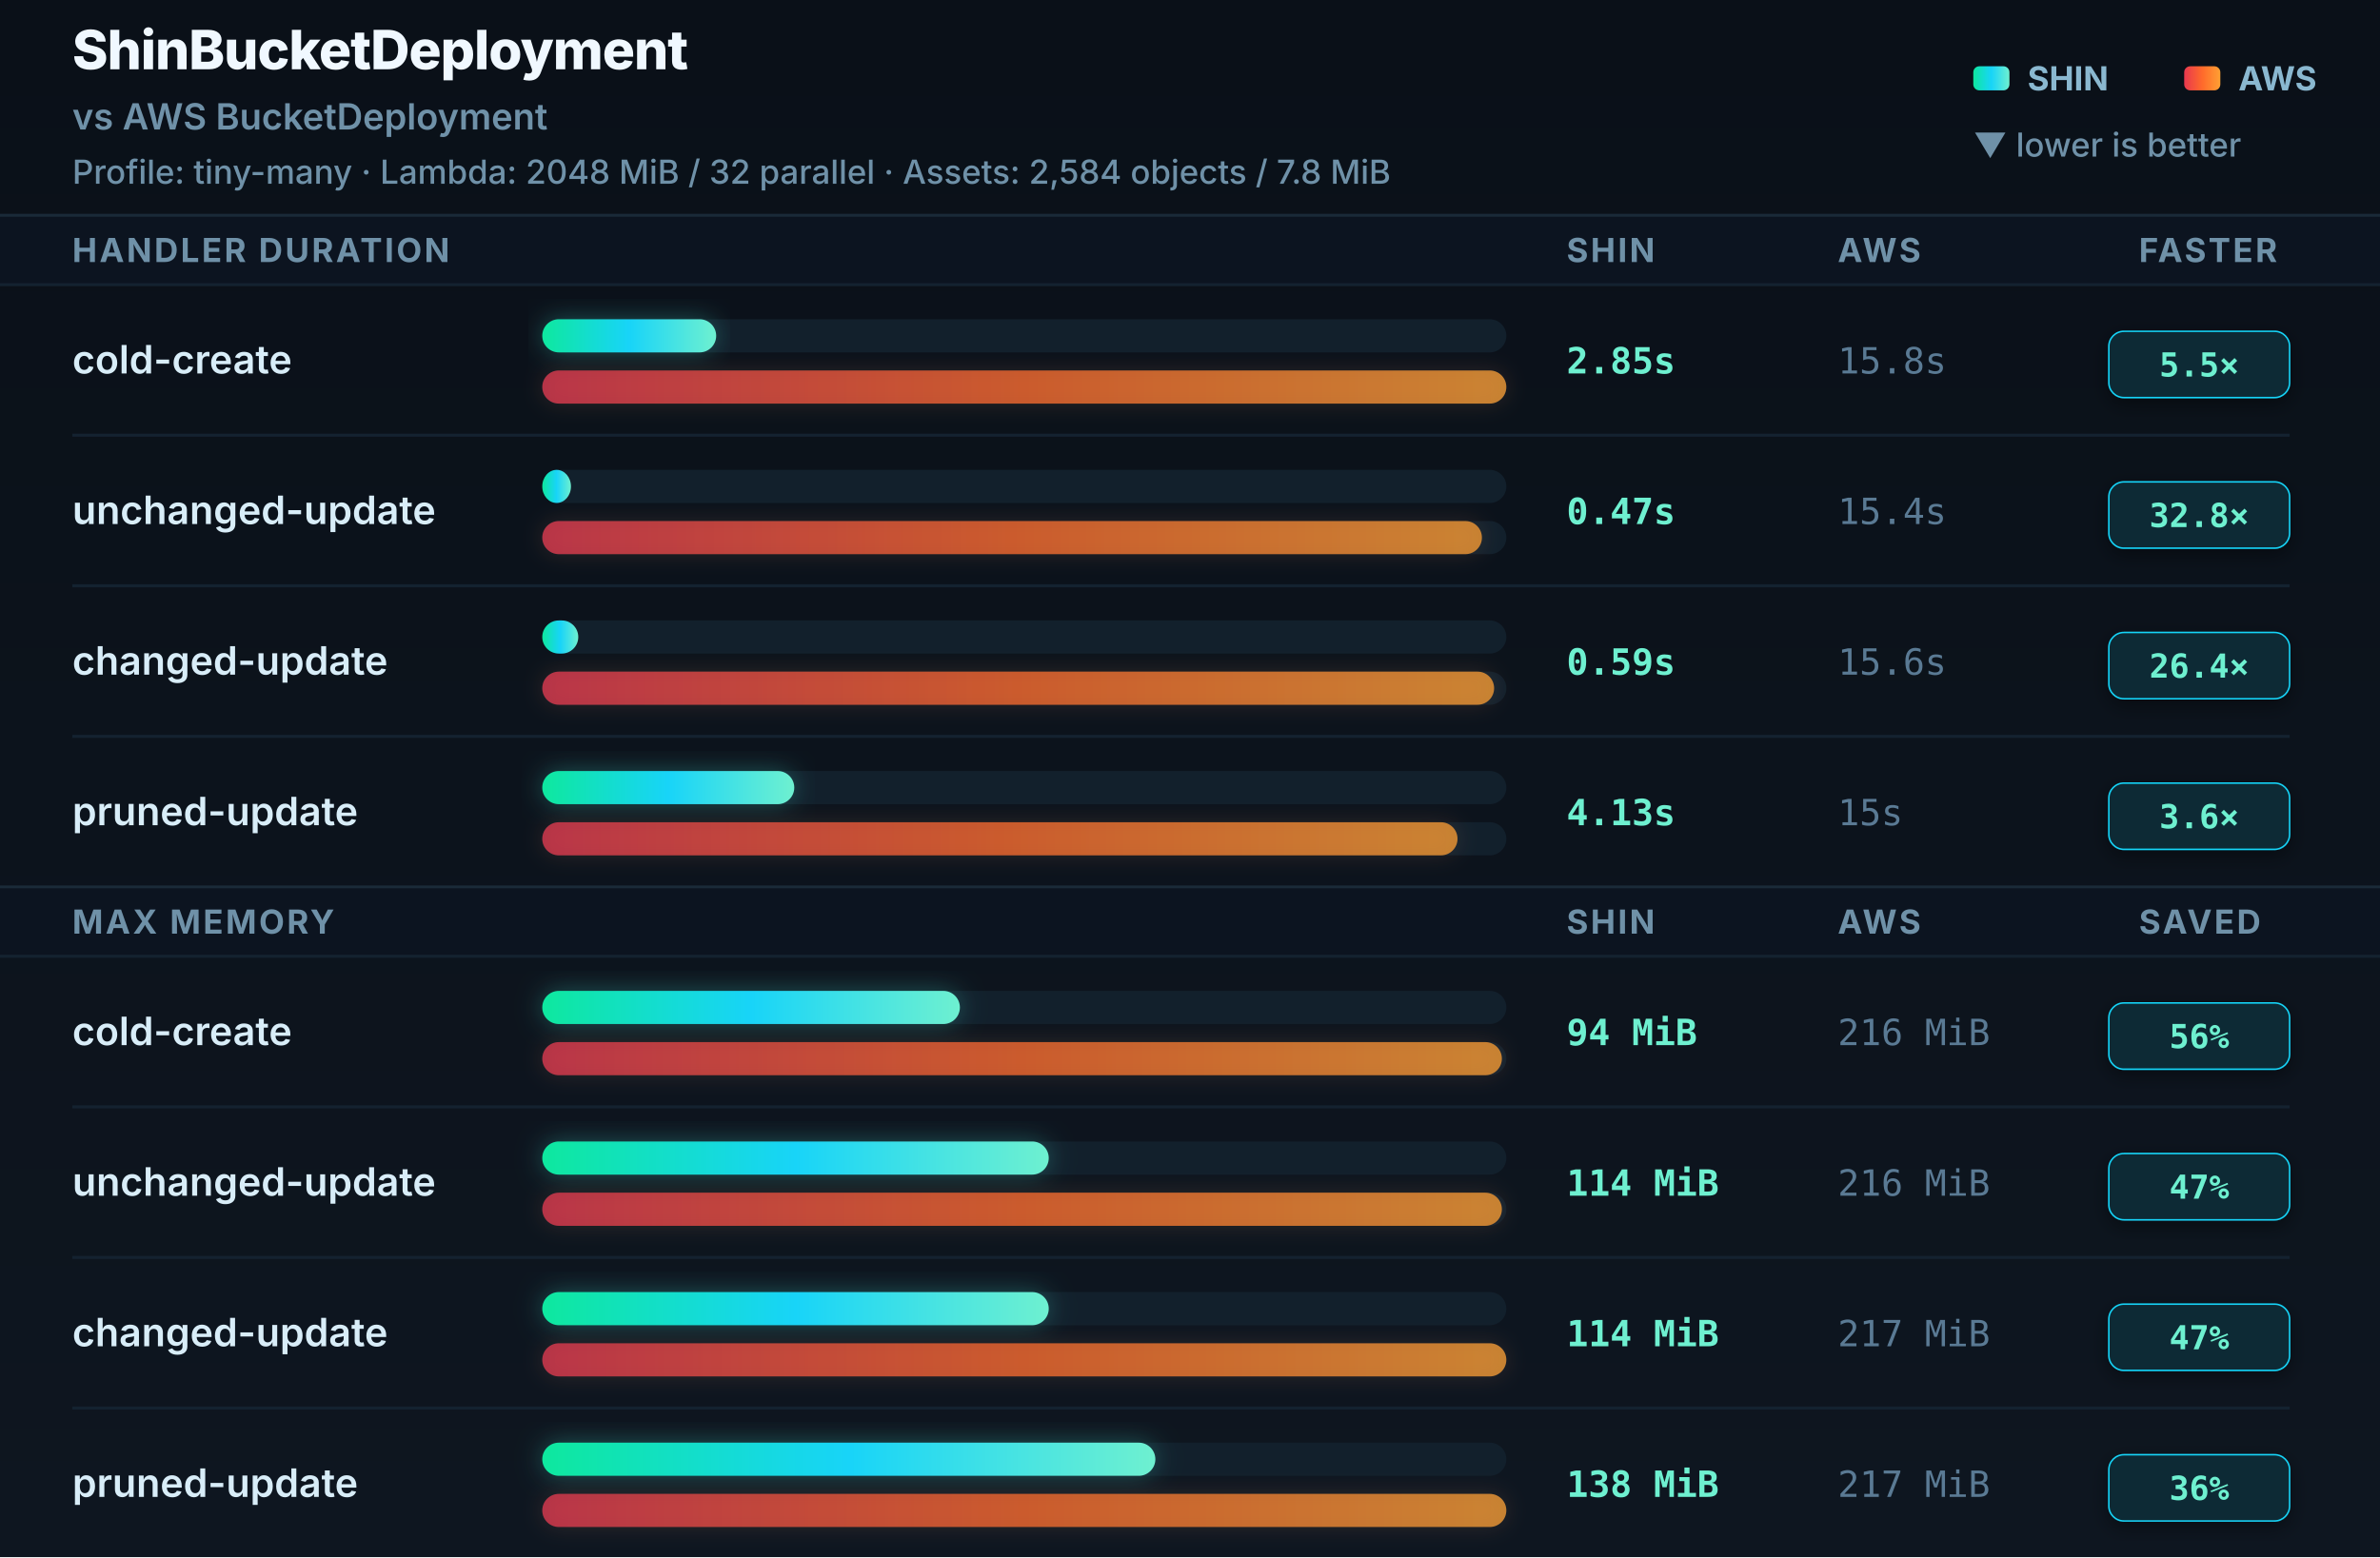
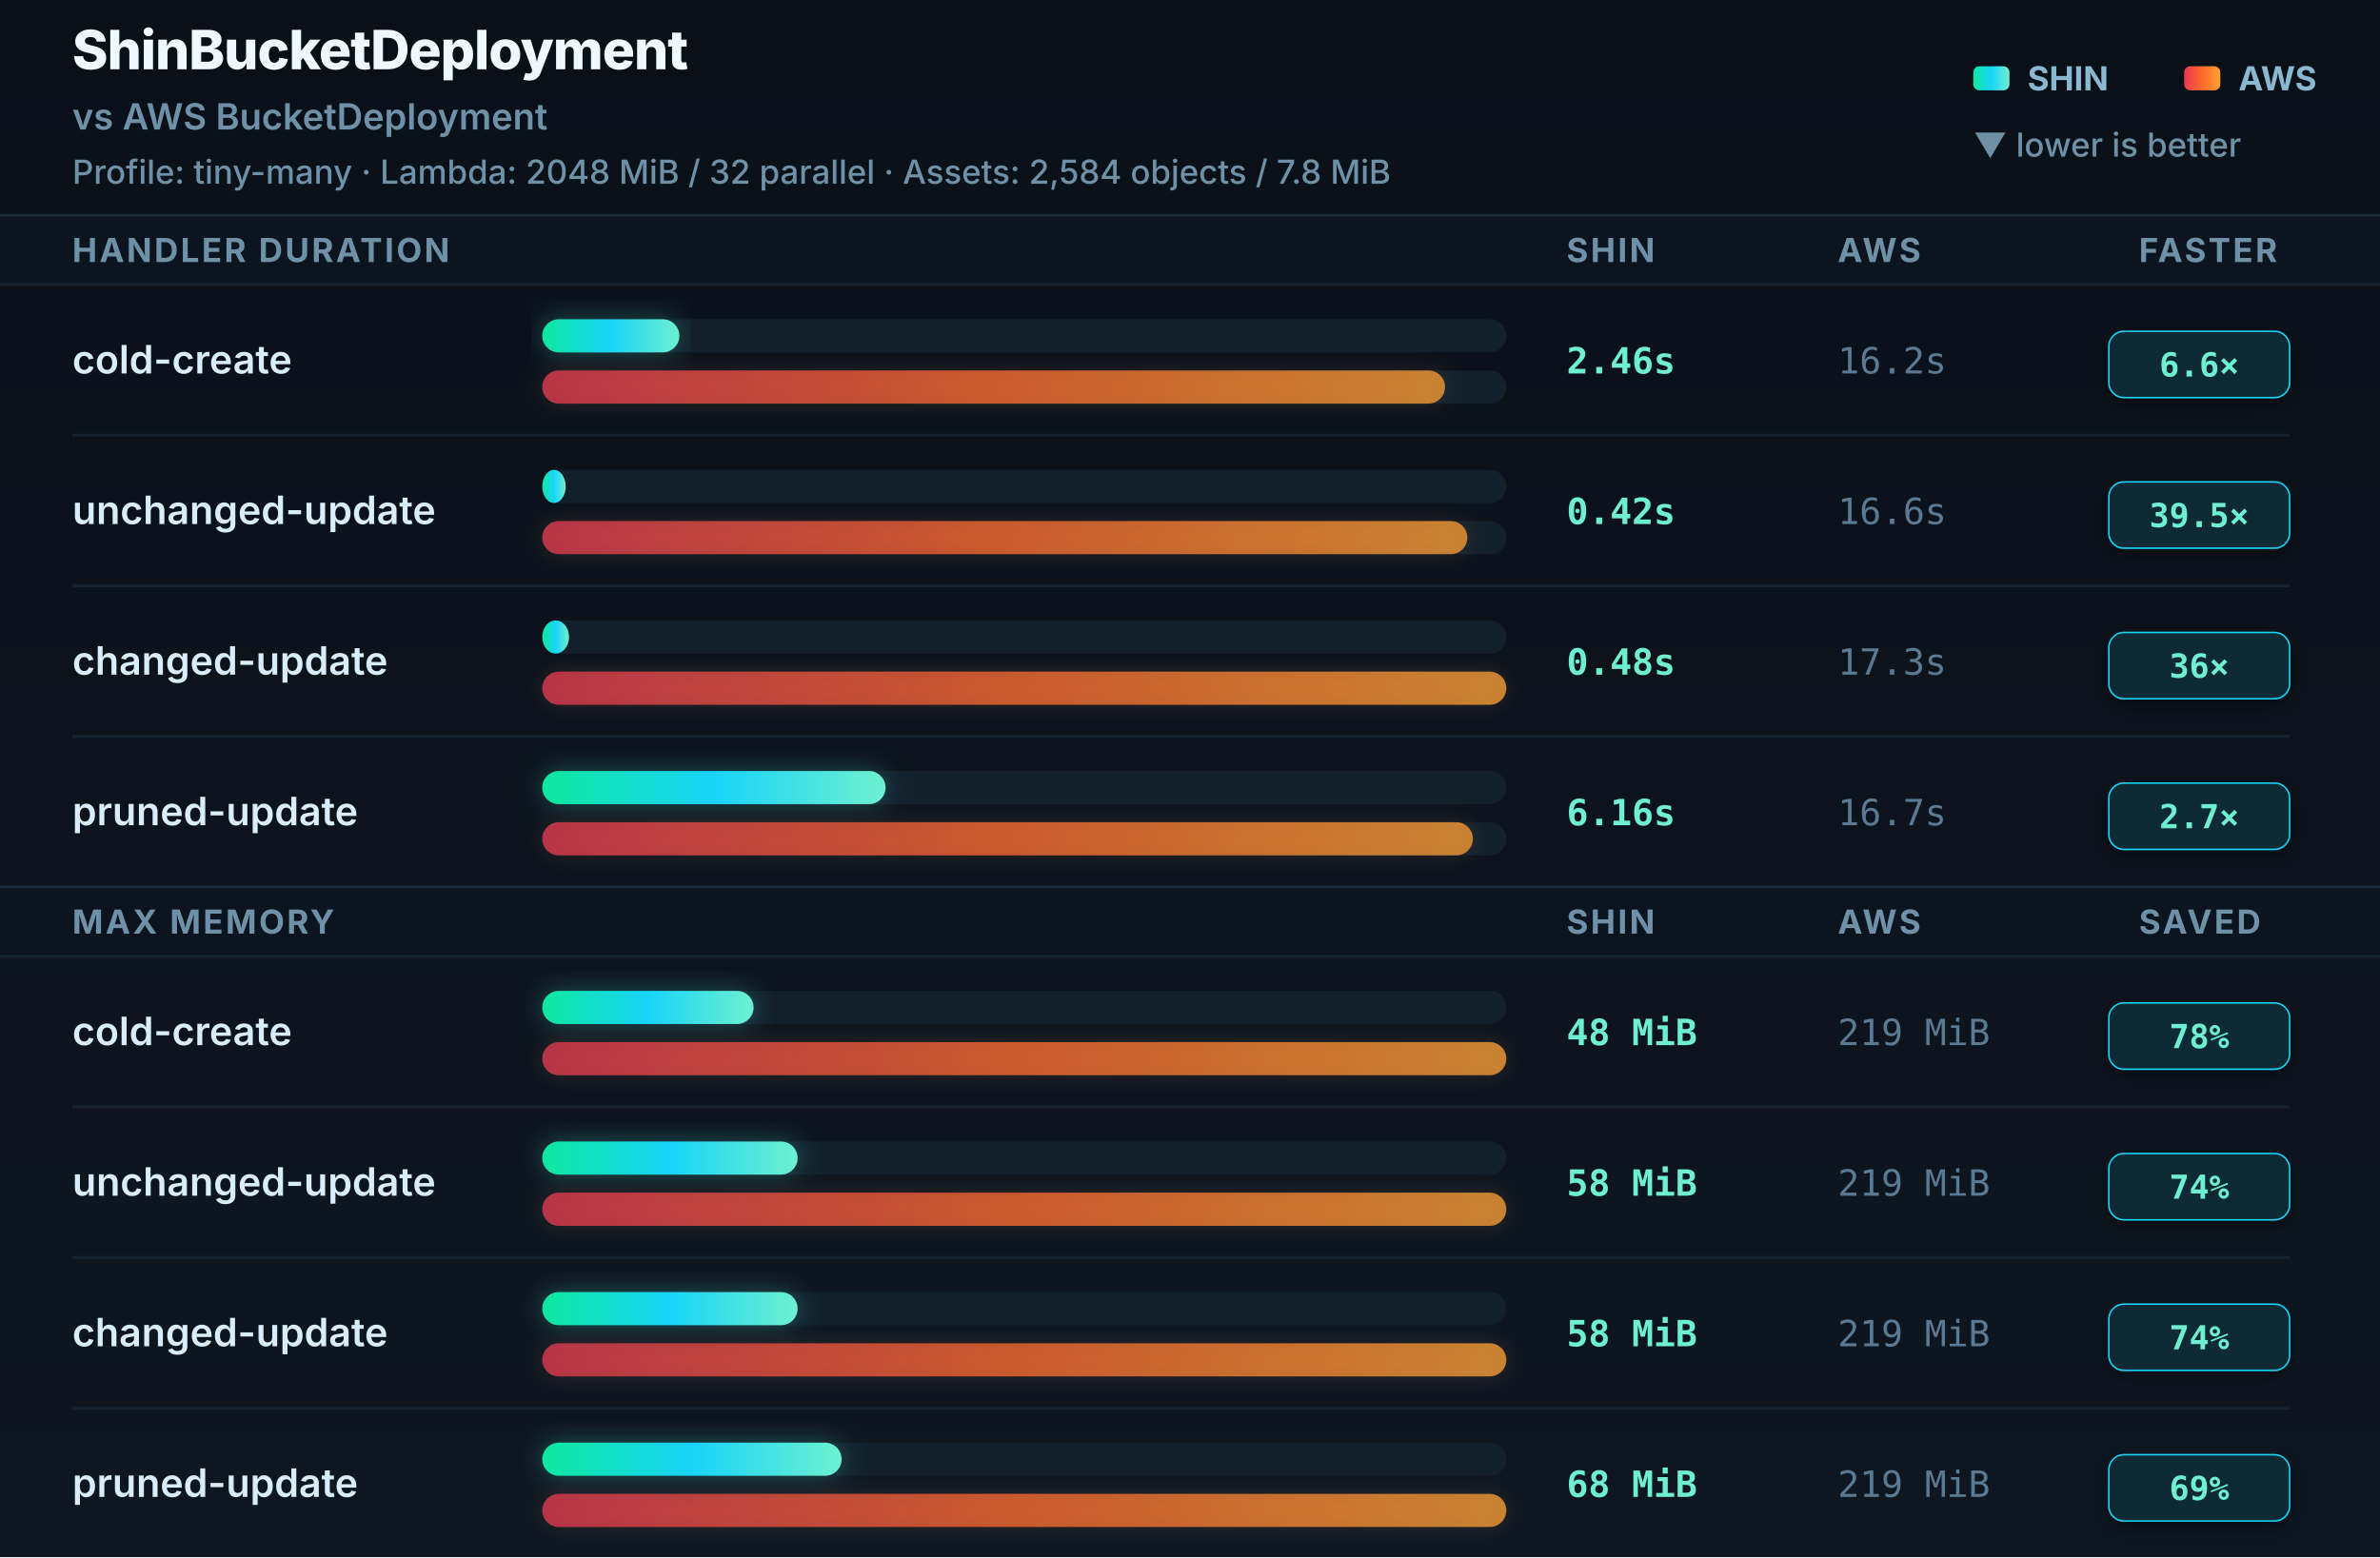
<svg xmlns="http://www.w3.org/2000/svg" width="790" height="517" viewBox="0 0 790 517" role="img" aria-labelledby="title desc">
  <defs>
    <linearGradient id="shin" x1="0" y1="0" x2="1" y2="0">
      <stop offset="0" stop-color="#0ee89e" />
      <stop offset="0.5" stop-color="#18d4f8" />
      <stop offset="1" stop-color="#6ef0d0" />
    </linearGradient>
    <linearGradient id="aws" x1="0" y1="0" x2="1" y2="0">
      <stop offset="0" stop-color="#e8384f" />
      <stop offset="0.5" stop-color="#ff6a2b" />
      <stop offset="1" stop-color="#ffa033" />
    </linearGradient>
    <linearGradient id="bgGrad" x1="0" y1="0" x2="0" y2="1">
      <stop offset="0" stop-color="#0a1018" />
      <stop offset="1" stop-color="#0e1620" />
    </linearGradient>
    <filter id="gS" x="-8%" y="-60%" width="116%" height="220%">
      <feGaussianBlur in="SourceGraphic" stdDeviation="4" />
      <feColorMatrix type="matrix" values="0 0 0 0 0.06 0 0 0 0 0.85 0 0 0 0 0.7 0 0 0 0.6 0" />
    </filter>
    <filter id="gA" x="-8%" y="-60%" width="116%" height="220%">
      <feGaussianBlur in="SourceGraphic" stdDeviation="3.5" />
      <feColorMatrix type="matrix" values="0 0 0 0 0.95 0 0 0 0 0.35 0 0 0 0 0.15 0 0 0 0.4 0" />
    </filter>
    <filter id="badgeShadow" x="-20%" y="-30%" width="140%" height="160%">
      <feDropShadow dx="0" dy="2" stdDeviation="3" flood-color="#000" flood-opacity="0.4" />
    </filter>
  </defs>
  <rect width="790" height="517" fill="url(#bgGrad)" />
  <text x="24" y="23" font-family="Inter, -apple-system, sans-serif" font-size="18" font-weight="800" fill="#f0f8ff" letter-spacing="-0.3">ShinBucketDeployment</text>
  <text x="24" y="43" font-family="Inter, -apple-system, sans-serif" font-size="12" font-weight="600" fill="#6f91a8">vs AWS BucketDeployment</text>
  <text x="24" y="61" font-family="Inter, -apple-system, sans-serif" font-size="11" font-weight="500" fill="#6f91a8">Profile: tiny-many · Lambda: 2048 MiB / 32 parallel · Assets: 2,584 objects / 7.8 MiB</text>
  <rect x="655" y="22" width="12" height="8" rx="2" fill="url(#shin)" />
  <text x="673" y="30" font-family="Inter, -apple-system, sans-serif" font-size="11" font-weight="700" fill="#8ab8d0">SHIN</text>
  <rect x="725" y="22" width="12" height="8" rx="2" fill="url(#aws)" />
  <text x="743" y="30" font-family="Inter, -apple-system, sans-serif" font-size="11" font-weight="700" fill="#8ab8d0">AWS</text>
  <text x="655" y="52" font-family="Inter, -apple-system, sans-serif" font-size="11" font-weight="500" fill="#6f91a8">▼ lower is better</text>
  <rect x="0" y="71" width="790" height="1" fill="#1a2a38" />
  <rect y="72" width="790" height="22" fill="#0c1420" />
  <text x="24" y="87" font-family="Inter, -apple-system, sans-serif" font-size="11" font-weight="700" fill="#6f91a8" letter-spacing="0.8">HANDLER DURATION</text>
  <text x="520" y="87" font-family="Inter, -apple-system, sans-serif" font-size="11" font-weight="700" fill="#6f91a8" letter-spacing="0.8">SHIN</text>
  <text x="610" y="87" font-family="Inter, -apple-system, sans-serif" font-size="11" font-weight="700" fill="#6f91a8" letter-spacing="0.8">AWS</text>
  <text x="710" y="87" font-family="Inter, -apple-system, sans-serif" font-size="11" font-weight="700" fill="#6f91a8" letter-spacing="0.8">FASTER</text>
  <rect x="0" y="94" width="790" height="1" fill="#142230" />
  <text x="24" y="124" font-family="Inter, -apple-system, sans-serif" font-size="13" font-weight="600" fill="#d8edf8">cold-create</text>
  <rect x="180" y="106" width="320" height="11" rx="5.5" fill="#12202c" />
-   <rect x="180" y="106" width="57.722" height="11" rx="5.5" fill="url(#shin)" filter="url(#gS)" opacity="0.5" />
-   <rect x="180" y="106" width="57.722" height="11" rx="5.5" fill="url(#shin)" />
+   <rect x="180" y="106" width="45.503" height="11" rx="5.5" fill="url(#shin)" filter="url(#gS)" opacity="0.5" />
+   <rect x="180" y="106" width="45.503" height="11" rx="5.5" fill="url(#shin)" />
  <rect x="180" y="123" width="320" height="11" rx="5.5" fill="#12202c" />
-   <rect x="180" y="123" width="320" height="11" rx="5.5" fill="url(#aws)" filter="url(#gA)" opacity="0.35" />
-   <rect x="180" y="123" width="320" height="11" rx="5.5" fill="url(#aws)" opacity="0.75" />
-   <text x="520" y="124" font-family="JetBrains Mono, monospace" font-size="12" font-weight="700" fill="#6ef0d0">2.85s</text>
-   <text x="610" y="124" font-family="JetBrains Mono, monospace" font-size="12" font-weight="400" fill="#5a7a94">15.8s</text>
+   <rect x="180" y="123" width="299.653" height="11" rx="5.5" fill="url(#aws)" filter="url(#gA)" opacity="0.35" />
+   <rect x="180" y="123" width="299.653" height="11" rx="5.5" fill="url(#aws)" opacity="0.75" />
+   <text x="520" y="124" font-family="JetBrains Mono, monospace" font-size="12" font-weight="700" fill="#6ef0d0">2.46s</text>
+   <text x="610" y="124" font-family="JetBrains Mono, monospace" font-size="12" font-weight="400" fill="#5a7a94">16.2s</text>
  <rect x="700" y="110" width="60" height="22" rx="5" fill="#082b35" stroke="#18d4f8" stroke-width="0.5" filter="url(#badgeShadow)" />
-   <text x="730" y="125" text-anchor="middle" font-family="JetBrains Mono, monospace" font-size="11" font-weight="800" fill="#6ef0d0">5.5×</text>
+   <text x="730" y="125" text-anchor="middle" font-family="JetBrains Mono, monospace" font-size="11" font-weight="800" fill="#6ef0d0">6.6×</text>
  <rect x="24" y="144" width="736" height="1" fill="#142230" />
  <text x="24" y="174" font-family="Inter, -apple-system, sans-serif" font-size="13" font-weight="600" fill="#d8edf8">unchanged-update</text>
  <rect x="180" y="156" width="320" height="11" rx="5.5" fill="#12202c" />
-   <rect x="180" y="156" width="9.519" height="11" rx="5.5" fill="url(#shin)" />
+   <rect x="180" y="156" width="7.769" height="11" rx="5.5" fill="url(#shin)" />
  <rect x="180" y="173" width="320" height="11" rx="5.5" fill="#12202c" />
-   <rect x="180" y="173" width="311.899" height="11" rx="5.5" fill="url(#aws)" filter="url(#gA)" opacity="0.35" />
-   <rect x="180" y="173" width="311.899" height="11" rx="5.5" fill="url(#aws)" opacity="0.75" />
-   <text x="520" y="174" font-family="JetBrains Mono, monospace" font-size="12" font-weight="700" fill="#6ef0d0">0.47s</text>
-   <text x="610" y="174" font-family="JetBrains Mono, monospace" font-size="12" font-weight="400" fill="#5a7a94">15.4s</text>
+   <rect x="180" y="173" width="307.052" height="11" rx="5.5" fill="url(#aws)" filter="url(#gA)" opacity="0.35" />
+   <rect x="180" y="173" width="307.052" height="11" rx="5.5" fill="url(#aws)" opacity="0.75" />
+   <text x="520" y="174" font-family="JetBrains Mono, monospace" font-size="12" font-weight="700" fill="#6ef0d0">0.42s</text>
+   <text x="610" y="174" font-family="JetBrains Mono, monospace" font-size="12" font-weight="400" fill="#5a7a94">16.6s</text>
  <rect x="700" y="160" width="60" height="22" rx="5" fill="#082b35" stroke="#18d4f8" stroke-width="0.5" filter="url(#badgeShadow)" />
-   <text x="730" y="175" text-anchor="middle" font-family="JetBrains Mono, monospace" font-size="11" font-weight="800" fill="#6ef0d0">32.8×</text>
+   <text x="730" y="175" text-anchor="middle" font-family="JetBrains Mono, monospace" font-size="11" font-weight="800" fill="#6ef0d0">39.5×</text>
  <rect x="24" y="194" width="736" height="1" fill="#142230" />
  <text x="24" y="224" font-family="Inter, -apple-system, sans-serif" font-size="13" font-weight="600" fill="#d8edf8">changed-update</text>
  <rect x="180" y="206" width="320" height="11" rx="5.5" fill="#12202c" />
-   <rect x="180" y="206" width="11.949" height="11" rx="5.5" fill="url(#shin)" />
+   <rect x="180" y="206" width="8.879" height="11" rx="5.5" fill="url(#shin)" />
  <rect x="180" y="223" width="320" height="11" rx="5.5" fill="#12202c" />
-   <rect x="180" y="223" width="315.949" height="11" rx="5.5" fill="url(#aws)" filter="url(#gA)" opacity="0.35" />
-   <rect x="180" y="223" width="315.949" height="11" rx="5.5" fill="url(#aws)" opacity="0.75" />
-   <text x="520" y="224" font-family="JetBrains Mono, monospace" font-size="12" font-weight="700" fill="#6ef0d0">0.59s</text>
-   <text x="610" y="224" font-family="JetBrains Mono, monospace" font-size="12" font-weight="400" fill="#5a7a94">15.6s</text>
+   <rect x="180" y="223" width="320" height="11" rx="5.5" fill="url(#aws)" filter="url(#gA)" opacity="0.35" />
+   <rect x="180" y="223" width="320" height="11" rx="5.5" fill="url(#aws)" opacity="0.75" />
+   <text x="520" y="224" font-family="JetBrains Mono, monospace" font-size="12" font-weight="700" fill="#6ef0d0">0.48s</text>
+   <text x="610" y="224" font-family="JetBrains Mono, monospace" font-size="12" font-weight="400" fill="#5a7a94">17.3s</text>
  <rect x="700" y="210" width="60" height="22" rx="5" fill="#082b35" stroke="#18d4f8" stroke-width="0.5" filter="url(#badgeShadow)" />
-   <text x="730" y="225" text-anchor="middle" font-family="JetBrains Mono, monospace" font-size="11" font-weight="800" fill="#6ef0d0">26.4×</text>
+   <text x="730" y="225" text-anchor="middle" font-family="JetBrains Mono, monospace" font-size="11" font-weight="800" fill="#6ef0d0">36×</text>
  <rect x="24" y="244" width="736" height="1" fill="#142230" />
  <text x="24" y="274" font-family="Inter, -apple-system, sans-serif" font-size="13" font-weight="600" fill="#d8edf8">pruned-update</text>
  <rect x="180" y="256" width="320" height="11" rx="5.5" fill="#12202c" />
-   <rect x="180" y="256" width="83.646" height="11" rx="5.5" fill="url(#shin)" filter="url(#gS)" opacity="0.5" />
-   <rect x="180" y="256" width="83.646" height="11" rx="5.5" fill="url(#shin)" />
+   <rect x="180" y="256" width="113.942" height="11" rx="5.5" fill="url(#shin)" filter="url(#gS)" opacity="0.5" />
+   <rect x="180" y="256" width="113.942" height="11" rx="5.5" fill="url(#shin)" />
  <rect x="180" y="273" width="320" height="11" rx="5.5" fill="#12202c" />
-   <rect x="180" y="273" width="303.797" height="11" rx="5.5" fill="url(#aws)" filter="url(#gA)" opacity="0.35" />
-   <rect x="180" y="273" width="303.797" height="11" rx="5.5" fill="url(#aws)" opacity="0.75" />
-   <text x="520" y="274" font-family="JetBrains Mono, monospace" font-size="12" font-weight="700" fill="#6ef0d0">4.13s</text>
-   <text x="610" y="274" font-family="JetBrains Mono, monospace" font-size="12" font-weight="400" fill="#5a7a94">15s</text>
+   <rect x="180" y="273" width="308.902" height="11" rx="5.5" fill="url(#aws)" filter="url(#gA)" opacity="0.35" />
+   <rect x="180" y="273" width="308.902" height="11" rx="5.5" fill="url(#aws)" opacity="0.75" />
+   <text x="520" y="274" font-family="JetBrains Mono, monospace" font-size="12" font-weight="700" fill="#6ef0d0">6.16s</text>
+   <text x="610" y="274" font-family="JetBrains Mono, monospace" font-size="12" font-weight="400" fill="#5a7a94">16.7s</text>
  <rect x="700" y="260" width="60" height="22" rx="5" fill="#082b35" stroke="#18d4f8" stroke-width="0.5" filter="url(#badgeShadow)" />
-   <text x="730" y="275" text-anchor="middle" font-family="JetBrains Mono, monospace" font-size="11" font-weight="800" fill="#6ef0d0">3.6×</text>
+   <text x="730" y="275" text-anchor="middle" font-family="JetBrains Mono, monospace" font-size="11" font-weight="800" fill="#6ef0d0">2.7×</text>
  <rect x="0" y="294" width="790" height="1" fill="#1a2a38" />
  <rect y="295" width="790" height="22" fill="#0c1420" />
  <text x="24" y="310" font-family="Inter, -apple-system, sans-serif" font-size="11" font-weight="700" fill="#6f91a8" letter-spacing="0.8">MAX MEMORY</text>
  <text x="520" y="310" font-family="Inter, -apple-system, sans-serif" font-size="11" font-weight="700" fill="#6f91a8" letter-spacing="0.8">SHIN</text>
  <text x="610" y="310" font-family="Inter, -apple-system, sans-serif" font-size="11" font-weight="700" fill="#6f91a8" letter-spacing="0.8">AWS</text>
  <text x="710" y="310" font-family="Inter, -apple-system, sans-serif" font-size="11" font-weight="700" fill="#6f91a8" letter-spacing="0.8">SAVED</text>
  <rect x="0" y="317" width="790" height="1" fill="#142230" />
  <text x="24" y="347" font-family="Inter, -apple-system, sans-serif" font-size="13" font-weight="600" fill="#d8edf8">cold-create</text>
  <rect x="180" y="329" width="320" height="11" rx="5.5" fill="#12202c" />
-   <rect x="180" y="329" width="138.618" height="11" rx="5.5" fill="url(#shin)" filter="url(#gS)" opacity="0.5" />
-   <rect x="180" y="329" width="138.618" height="11" rx="5.5" fill="url(#shin)" />
+   <rect x="180" y="329" width="70.137" height="11" rx="5.5" fill="url(#shin)" filter="url(#gS)" opacity="0.5" />
+   <rect x="180" y="329" width="70.137" height="11" rx="5.5" fill="url(#shin)" />
  <rect x="180" y="346" width="320" height="11" rx="5.5" fill="#12202c" />
-   <rect x="180" y="346" width="318.525" height="11" rx="5.5" fill="url(#aws)" filter="url(#gA)" opacity="0.35" />
-   <rect x="180" y="346" width="318.525" height="11" rx="5.5" fill="url(#aws)" opacity="0.75" />
-   <text x="520" y="347" font-family="JetBrains Mono, monospace" font-size="12" font-weight="700" fill="#6ef0d0">94 MiB</text>
-   <text x="610" y="347" font-family="JetBrains Mono, monospace" font-size="12" font-weight="400" fill="#5a7a94">216 MiB</text>
+   <rect x="180" y="346" width="320" height="11" rx="5.5" fill="url(#aws)" filter="url(#gA)" opacity="0.35" />
+   <rect x="180" y="346" width="320" height="11" rx="5.5" fill="url(#aws)" opacity="0.75" />
+   <text x="520" y="347" font-family="JetBrains Mono, monospace" font-size="12" font-weight="700" fill="#6ef0d0">48 MiB</text>
+   <text x="610" y="347" font-family="JetBrains Mono, monospace" font-size="12" font-weight="400" fill="#5a7a94">219 MiB</text>
  <rect x="700" y="333" width="60" height="22" rx="5" fill="#082b35" stroke="#18d4f8" stroke-width="0.5" filter="url(#badgeShadow)" />
-   <text x="730" y="348" text-anchor="middle" font-family="JetBrains Mono, monospace" font-size="11" font-weight="800" fill="#6ef0d0">56%</text>
+   <text x="730" y="348" text-anchor="middle" font-family="JetBrains Mono, monospace" font-size="11" font-weight="800" fill="#6ef0d0">78%</text>
  <rect x="24" y="367" width="736" height="1" fill="#142230" />
  <text x="24" y="397" font-family="Inter, -apple-system, sans-serif" font-size="13" font-weight="600" fill="#d8edf8">unchanged-update</text>
  <rect x="180" y="379" width="320" height="11" rx="5.5" fill="#12202c" />
-   <rect x="180" y="379" width="168.111" height="11" rx="5.5" fill="url(#shin)" filter="url(#gS)" opacity="0.5" />
-   <rect x="180" y="379" width="168.111" height="11" rx="5.5" fill="url(#shin)" />
+   <rect x="180" y="379" width="84.749" height="11" rx="5.5" fill="url(#shin)" filter="url(#gS)" opacity="0.5" />
+   <rect x="180" y="379" width="84.749" height="11" rx="5.5" fill="url(#shin)" />
  <rect x="180" y="396" width="320" height="11" rx="5.5" fill="#12202c" />
-   <rect x="180" y="396" width="318.525" height="11" rx="5.5" fill="url(#aws)" filter="url(#gA)" opacity="0.35" />
-   <rect x="180" y="396" width="318.525" height="11" rx="5.5" fill="url(#aws)" opacity="0.75" />
-   <text x="520" y="397" font-family="JetBrains Mono, monospace" font-size="12" font-weight="700" fill="#6ef0d0">114 MiB</text>
-   <text x="610" y="397" font-family="JetBrains Mono, monospace" font-size="12" font-weight="400" fill="#5a7a94">216 MiB</text>
+   <rect x="180" y="396" width="320" height="11" rx="5.5" fill="url(#aws)" filter="url(#gA)" opacity="0.35" />
+   <rect x="180" y="396" width="320" height="11" rx="5.5" fill="url(#aws)" opacity="0.75" />
+   <text x="520" y="397" font-family="JetBrains Mono, monospace" font-size="12" font-weight="700" fill="#6ef0d0">58 MiB</text>
+   <text x="610" y="397" font-family="JetBrains Mono, monospace" font-size="12" font-weight="400" fill="#5a7a94">219 MiB</text>
  <rect x="700" y="383" width="60" height="22" rx="5" fill="#082b35" stroke="#18d4f8" stroke-width="0.5" filter="url(#badgeShadow)" />
-   <text x="730" y="398" text-anchor="middle" font-family="JetBrains Mono, monospace" font-size="11" font-weight="800" fill="#6ef0d0">47%</text>
+   <text x="730" y="398" text-anchor="middle" font-family="JetBrains Mono, monospace" font-size="11" font-weight="800" fill="#6ef0d0">74%</text>
  <rect x="24" y="417" width="736" height="1" fill="#142230" />
  <text x="24" y="447" font-family="Inter, -apple-system, sans-serif" font-size="13" font-weight="600" fill="#d8edf8">changed-update</text>
  <rect x="180" y="429" width="320" height="11" rx="5.5" fill="#12202c" />
-   <rect x="180" y="429" width="168.111" height="11" rx="5.5" fill="url(#shin)" filter="url(#gS)" opacity="0.5" />
-   <rect x="180" y="429" width="168.111" height="11" rx="5.5" fill="url(#shin)" />
+   <rect x="180" y="429" width="84.749" height="11" rx="5.5" fill="url(#shin)" filter="url(#gS)" opacity="0.5" />
+   <rect x="180" y="429" width="84.749" height="11" rx="5.5" fill="url(#shin)" />
  <rect x="180" y="446" width="320" height="11" rx="5.5" fill="#12202c" />
  <rect x="180" y="446" width="320" height="11" rx="5.5" fill="url(#aws)" filter="url(#gA)" opacity="0.35" />
  <rect x="180" y="446" width="320" height="11" rx="5.5" fill="url(#aws)" opacity="0.75" />
-   <text x="520" y="447" font-family="JetBrains Mono, monospace" font-size="12" font-weight="700" fill="#6ef0d0">114 MiB</text>
-   <text x="610" y="447" font-family="JetBrains Mono, monospace" font-size="12" font-weight="400" fill="#5a7a94">217 MiB</text>
+   <text x="520" y="447" font-family="JetBrains Mono, monospace" font-size="12" font-weight="700" fill="#6ef0d0">58 MiB</text>
+   <text x="610" y="447" font-family="JetBrains Mono, monospace" font-size="12" font-weight="400" fill="#5a7a94">219 MiB</text>
  <rect x="700" y="433" width="60" height="22" rx="5" fill="#082b35" stroke="#18d4f8" stroke-width="0.5" filter="url(#badgeShadow)" />
-   <text x="730" y="448" text-anchor="middle" font-family="JetBrains Mono, monospace" font-size="11" font-weight="800" fill="#6ef0d0">47%</text>
+   <text x="730" y="448" text-anchor="middle" font-family="JetBrains Mono, monospace" font-size="11" font-weight="800" fill="#6ef0d0">74%</text>
  <rect x="24" y="467" width="736" height="1" fill="#142230" />
  <text x="24" y="497" font-family="Inter, -apple-system, sans-serif" font-size="13" font-weight="600" fill="#d8edf8">pruned-update</text>
  <rect x="180" y="479" width="320" height="11" rx="5.5" fill="#12202c" />
-   <rect x="180" y="479" width="203.502" height="11" rx="5.5" fill="url(#shin)" filter="url(#gS)" opacity="0.5" />
-   <rect x="180" y="479" width="203.502" height="11" rx="5.5" fill="url(#shin)" />
+   <rect x="180" y="479" width="99.361" height="11" rx="5.5" fill="url(#shin)" filter="url(#gS)" opacity="0.5" />
+   <rect x="180" y="479" width="99.361" height="11" rx="5.5" fill="url(#shin)" />
  <rect x="180" y="496" width="320" height="11" rx="5.5" fill="#12202c" />
  <rect x="180" y="496" width="320" height="11" rx="5.5" fill="url(#aws)" filter="url(#gA)" opacity="0.35" />
  <rect x="180" y="496" width="320" height="11" rx="5.5" fill="url(#aws)" opacity="0.75" />
-   <text x="520" y="497" font-family="JetBrains Mono, monospace" font-size="12" font-weight="700" fill="#6ef0d0">138 MiB</text>
-   <text x="610" y="497" font-family="JetBrains Mono, monospace" font-size="12" font-weight="400" fill="#5a7a94">217 MiB</text>
+   <text x="520" y="497" font-family="JetBrains Mono, monospace" font-size="12" font-weight="700" fill="#6ef0d0">68 MiB</text>
+   <text x="610" y="497" font-family="JetBrains Mono, monospace" font-size="12" font-weight="400" fill="#5a7a94">219 MiB</text>
  <rect x="700" y="483" width="60" height="22" rx="5" fill="#082b35" stroke="#18d4f8" stroke-width="0.5" filter="url(#badgeShadow)" />
-   <text x="730" y="498" text-anchor="middle" font-family="JetBrains Mono, monospace" font-size="11" font-weight="800" fill="#6ef0d0">36%</text>
+   <text x="730" y="498" text-anchor="middle" font-family="JetBrains Mono, monospace" font-size="11" font-weight="800" fill="#6ef0d0">69%</text>
</svg>
